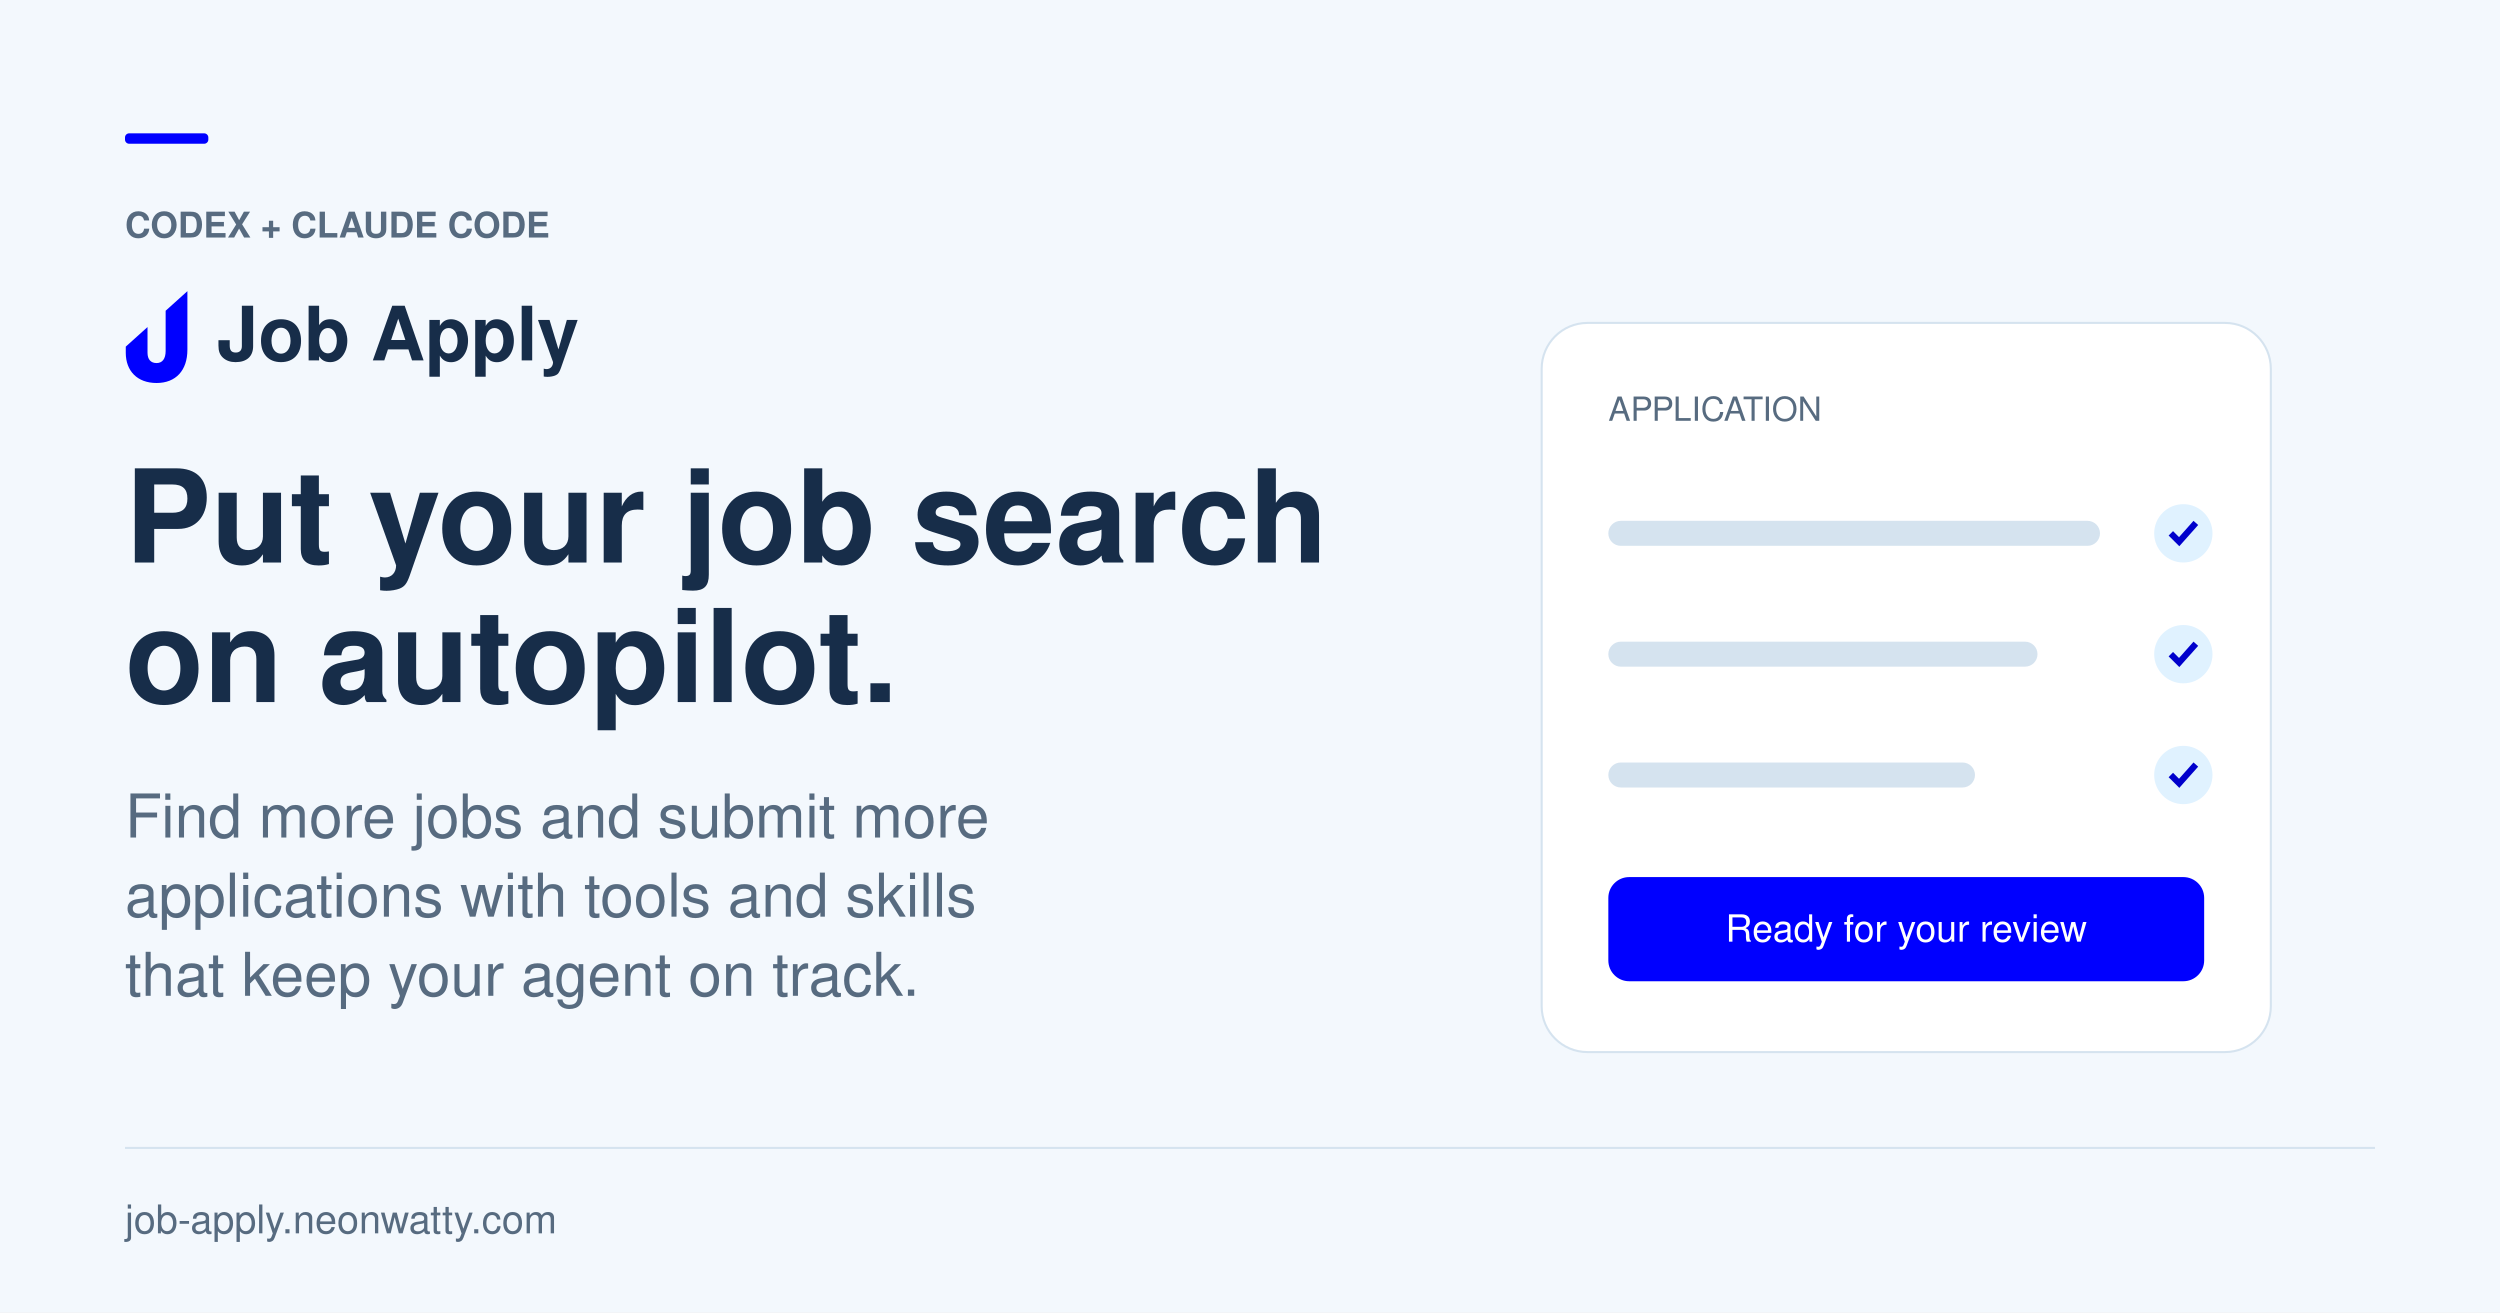
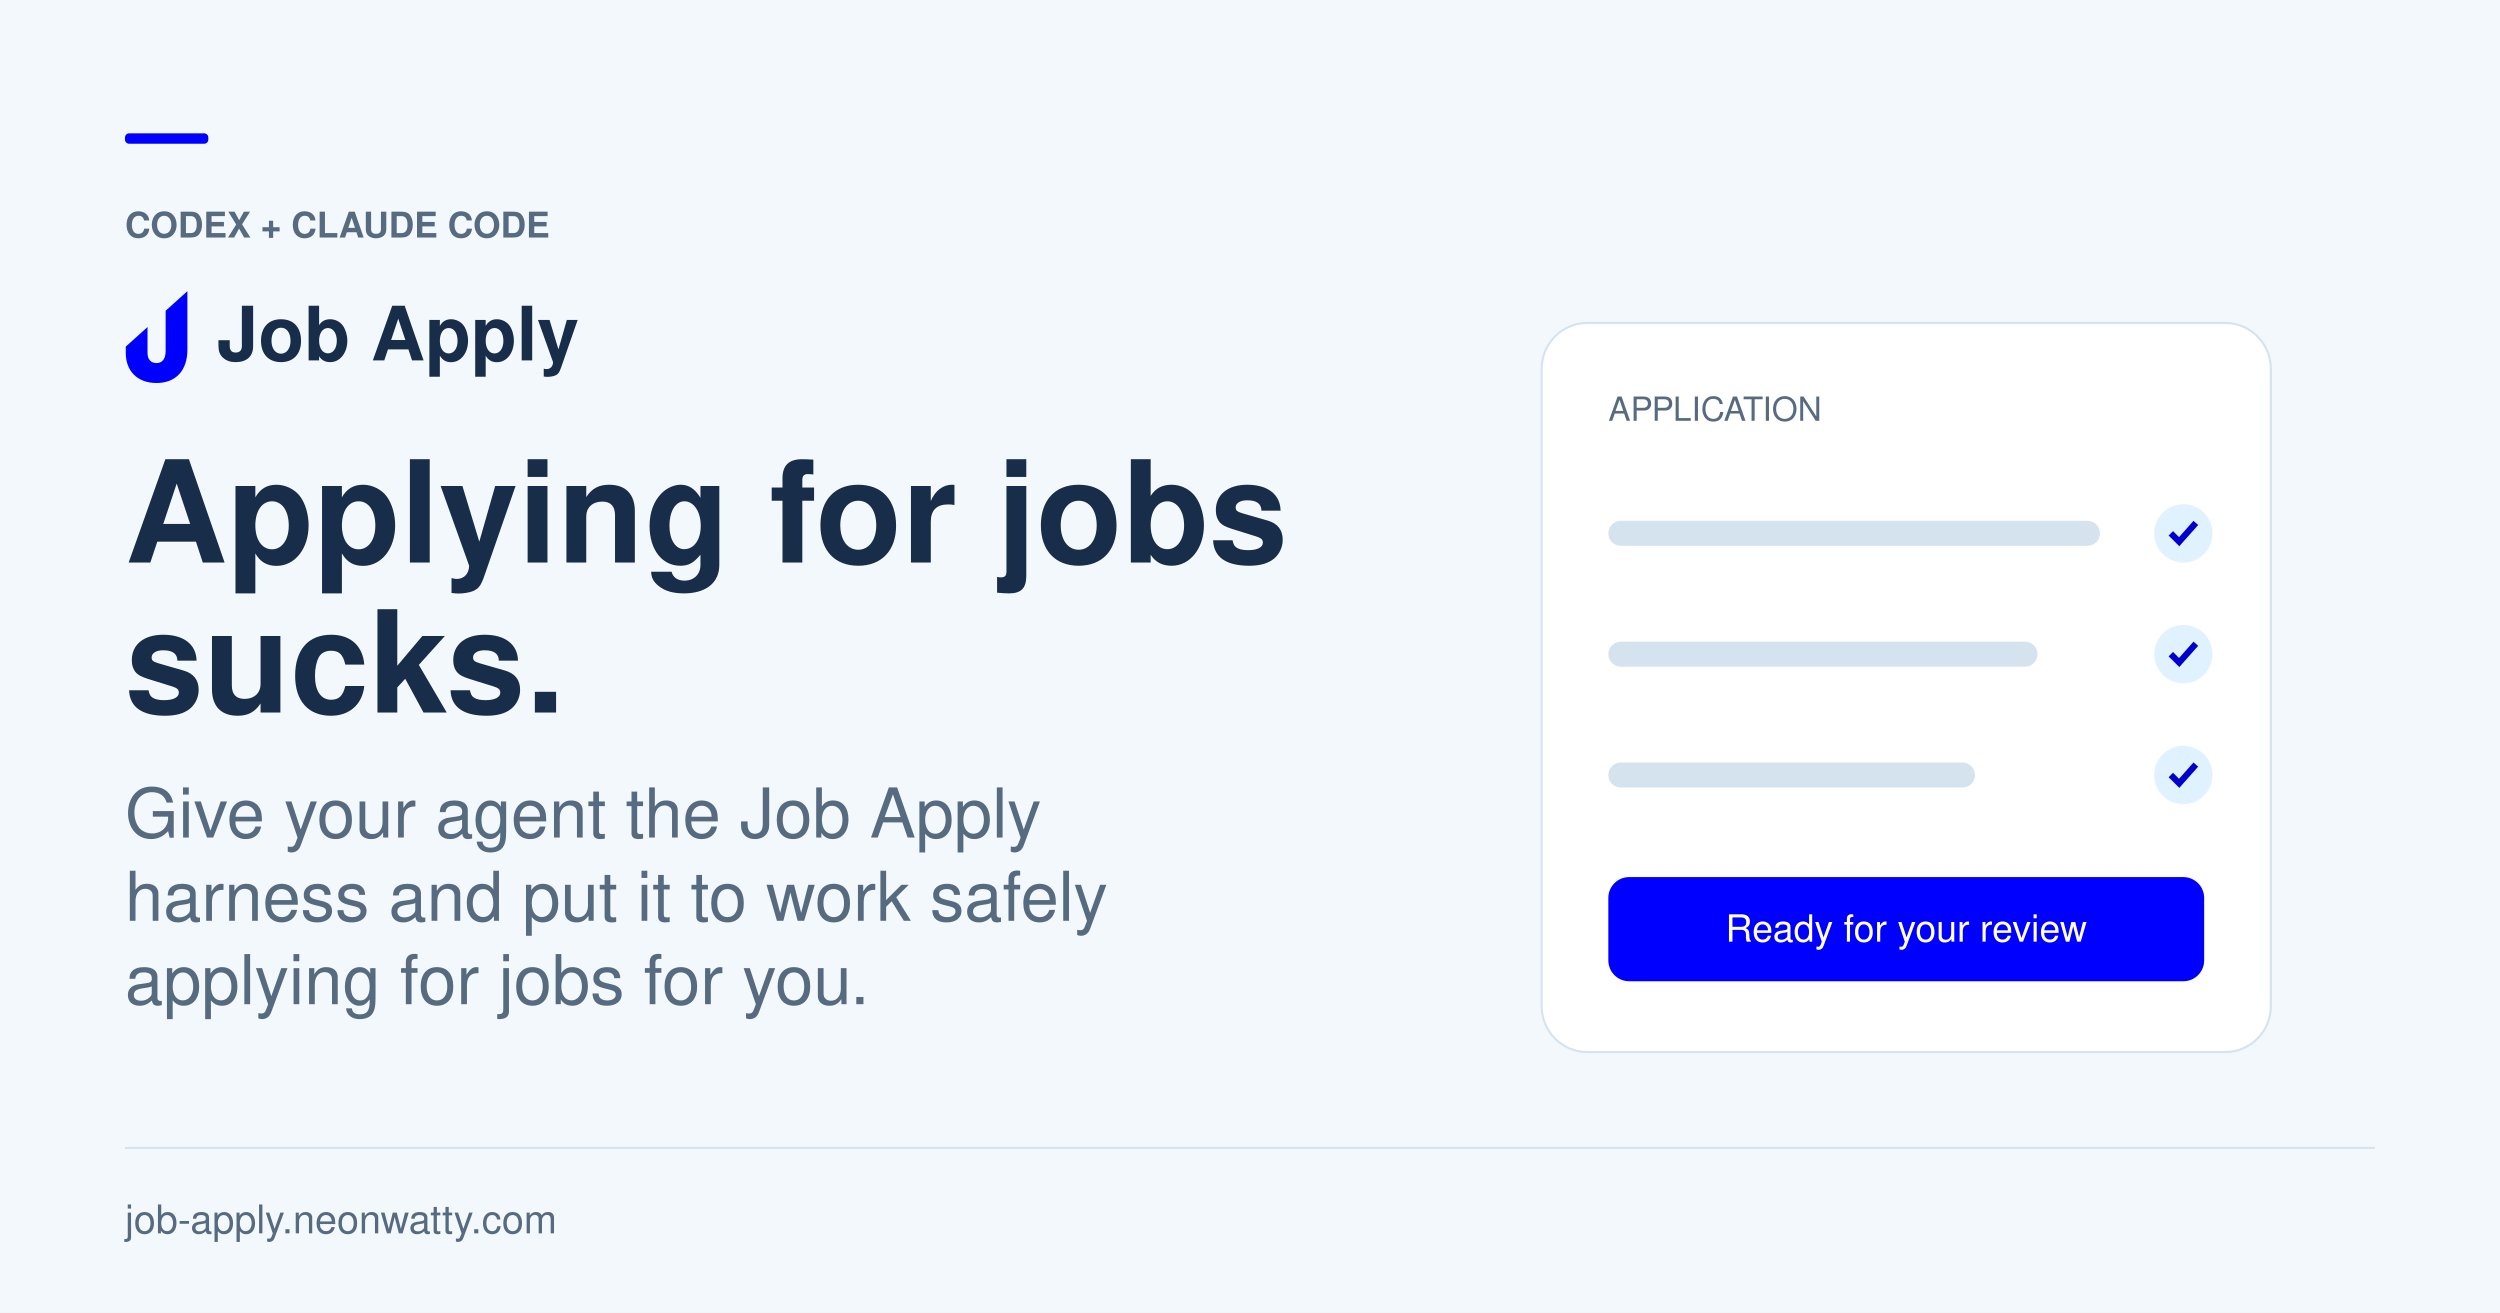
- <svg xmlns="http://www.w3.org/2000/svg" width="1200" height="630" viewBox="0 0 1200 630" role="img" aria-labelledby="title">
+ <svg xmlns="http://www.w3.org/2000/svg" width="1200" height="630" viewBox="0 0 1200 630" role="img" aria-labelledby="title" aria-describedby="description">
  <rect width="1200" height="630" fill="#f3f8fd" />
  <rect x="60" y="64" width="40" height="5" rx="2" fill="#0000ff" />
  <g font-family="Helvetica, Arial, sans-serif">
    <text x="60" y="114" font-size="17" font-weight="600" fill="#576b80">CODEX + CLAUDE CODE</text>
    <path transform="translate(45 127) scale(.145)" fill="#0000ff" d="M310 88V282C310 350 272 392 208 392C144 392 106 352 106 292V271.6L178 206.8V292C178 314 189 326 208 326C227 326 238 312 238 286V152.8Z" />
    <text x="104" y="173" font-size="36" font-weight="700" fill="#172d49">Job Apply</text>
-     <text x="60" y="270" font-size="62" font-weight="700" fill="#172d49">
-       <tspan x="60">Put your job search</tspan>
-       <tspan x="60" dy="67">on autopilot.</tspan>
+     <text x="60" y="270" font-size="68" font-weight="700" fill="#172d49">
+       <tspan x="60">Applying for jobs</tspan>
+       <tspan x="60" dy="72">sucks.</tspan>
    </text>
-     <text x="60" y="402" font-size="29" fill="#576b80">
-       <tspan x="60">Find more jobs and submit more</tspan>
-       <tspan x="60" dy="38">applications with tools and skills</tspan>
-       <tspan x="60" dy="38">that keep your agent on track.</tspan>
+     <text x="60" y="402" font-size="33" fill="#576b80">
+       <tspan x="60">Give your agent the Job Apply</tspan>
+       <tspan x="60" dy="40">harness and put it to work safely</tspan>
+       <tspan x="60" dy="40">applying for jobs for you.</tspan>
    </text>
    <rect x="740" y="155" width="350" height="350" rx="22" fill="#ffffff" stroke="#d5e3ef" />
    <text x="772" y="202" font-size="16" fill="#576b80">APPLICATION</text>
    <g fill="#d5e3ef">
      <rect x="772" y="250" width="236" height="12" rx="6" />
      <rect x="772" y="308" width="206" height="12" rx="6" />
      <rect x="772" y="366" width="176" height="12" rx="6" />
    </g>
    <g fill="#e0f2ff">
      <circle cx="1048" cy="256" r="14" />
      <circle cx="1048" cy="314" r="14" />
      <circle cx="1048" cy="372" r="14" />
    </g>
    <path d="M1042 256l4 4 8-9m-12 63 4 4 8-9m-12 63 4 4 8-9" fill="none" stroke="#0000cc" stroke-width="3" />
    <rect x="772" y="421" width="286" height="50" rx="10" fill="#0000ff" />
    <text x="915" y="452" text-anchor="middle" font-size="18" fill="#ffffff">Ready for your review</text>
    <path d="M60 551H1140" stroke="#d5e3ef" />
    <text x="60" y="592" font-size="19" fill="#576b80">job-apply.neonwatty.com</text>
  </g>
</svg>
